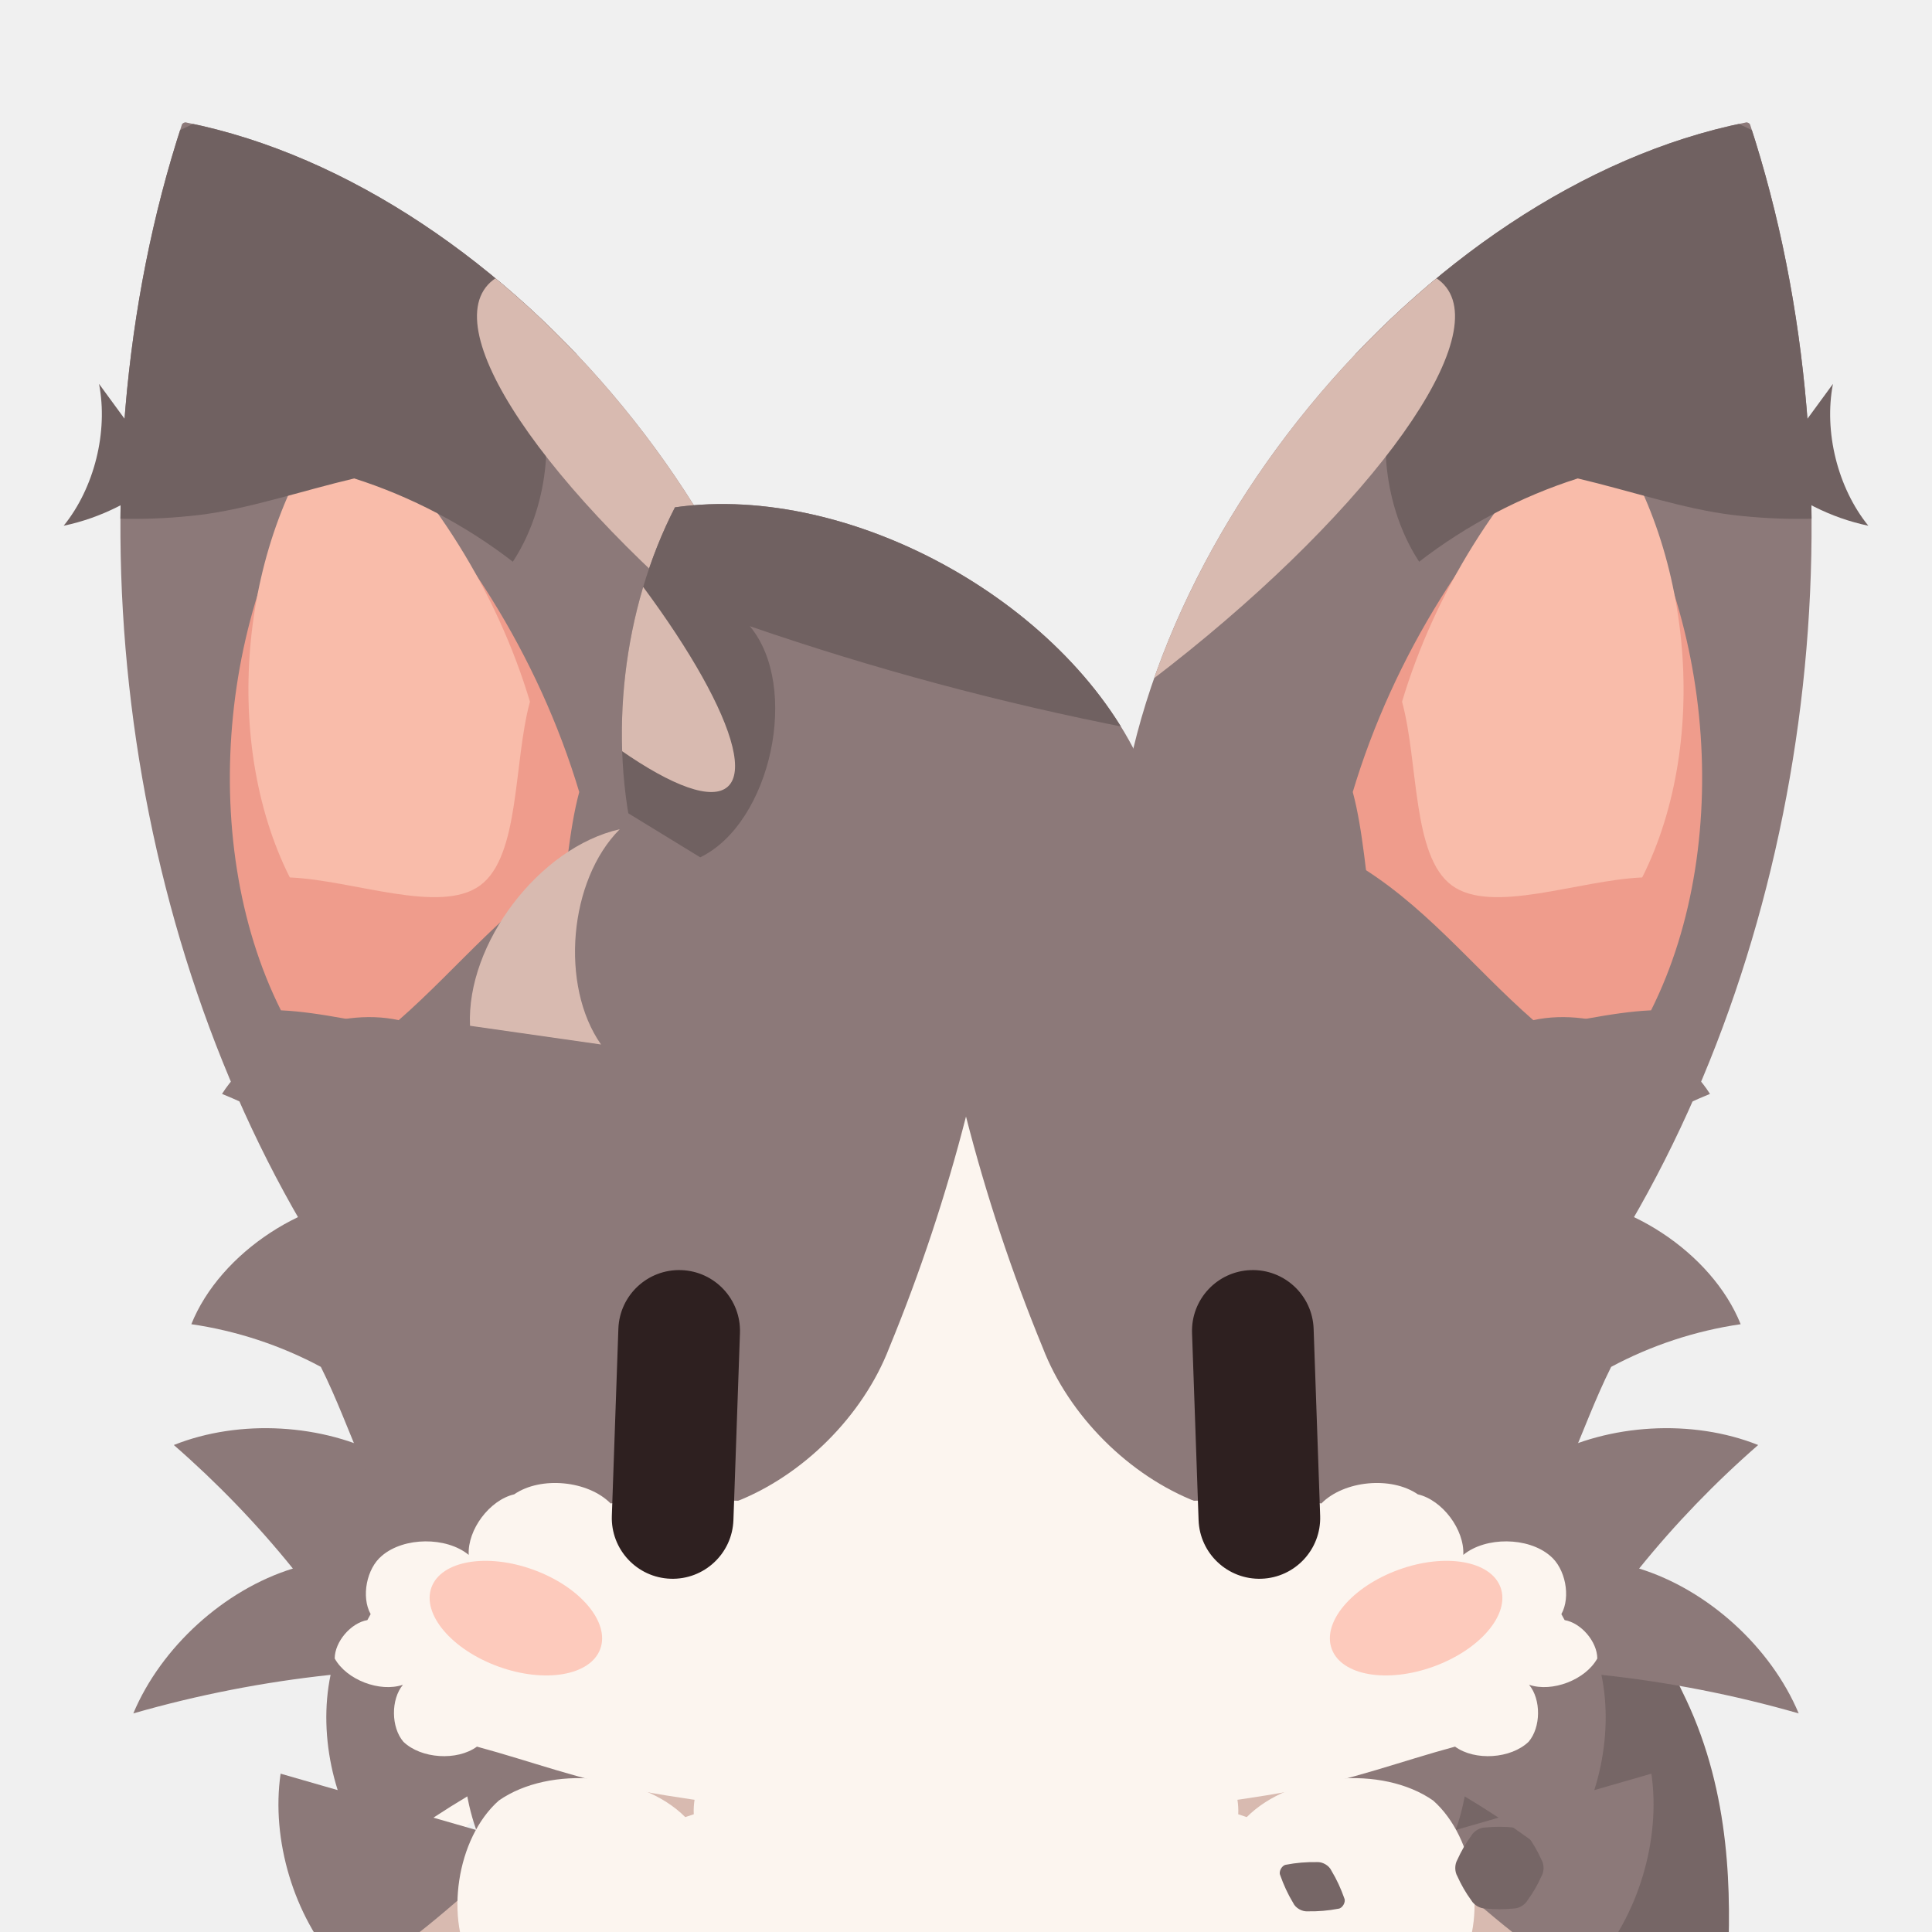
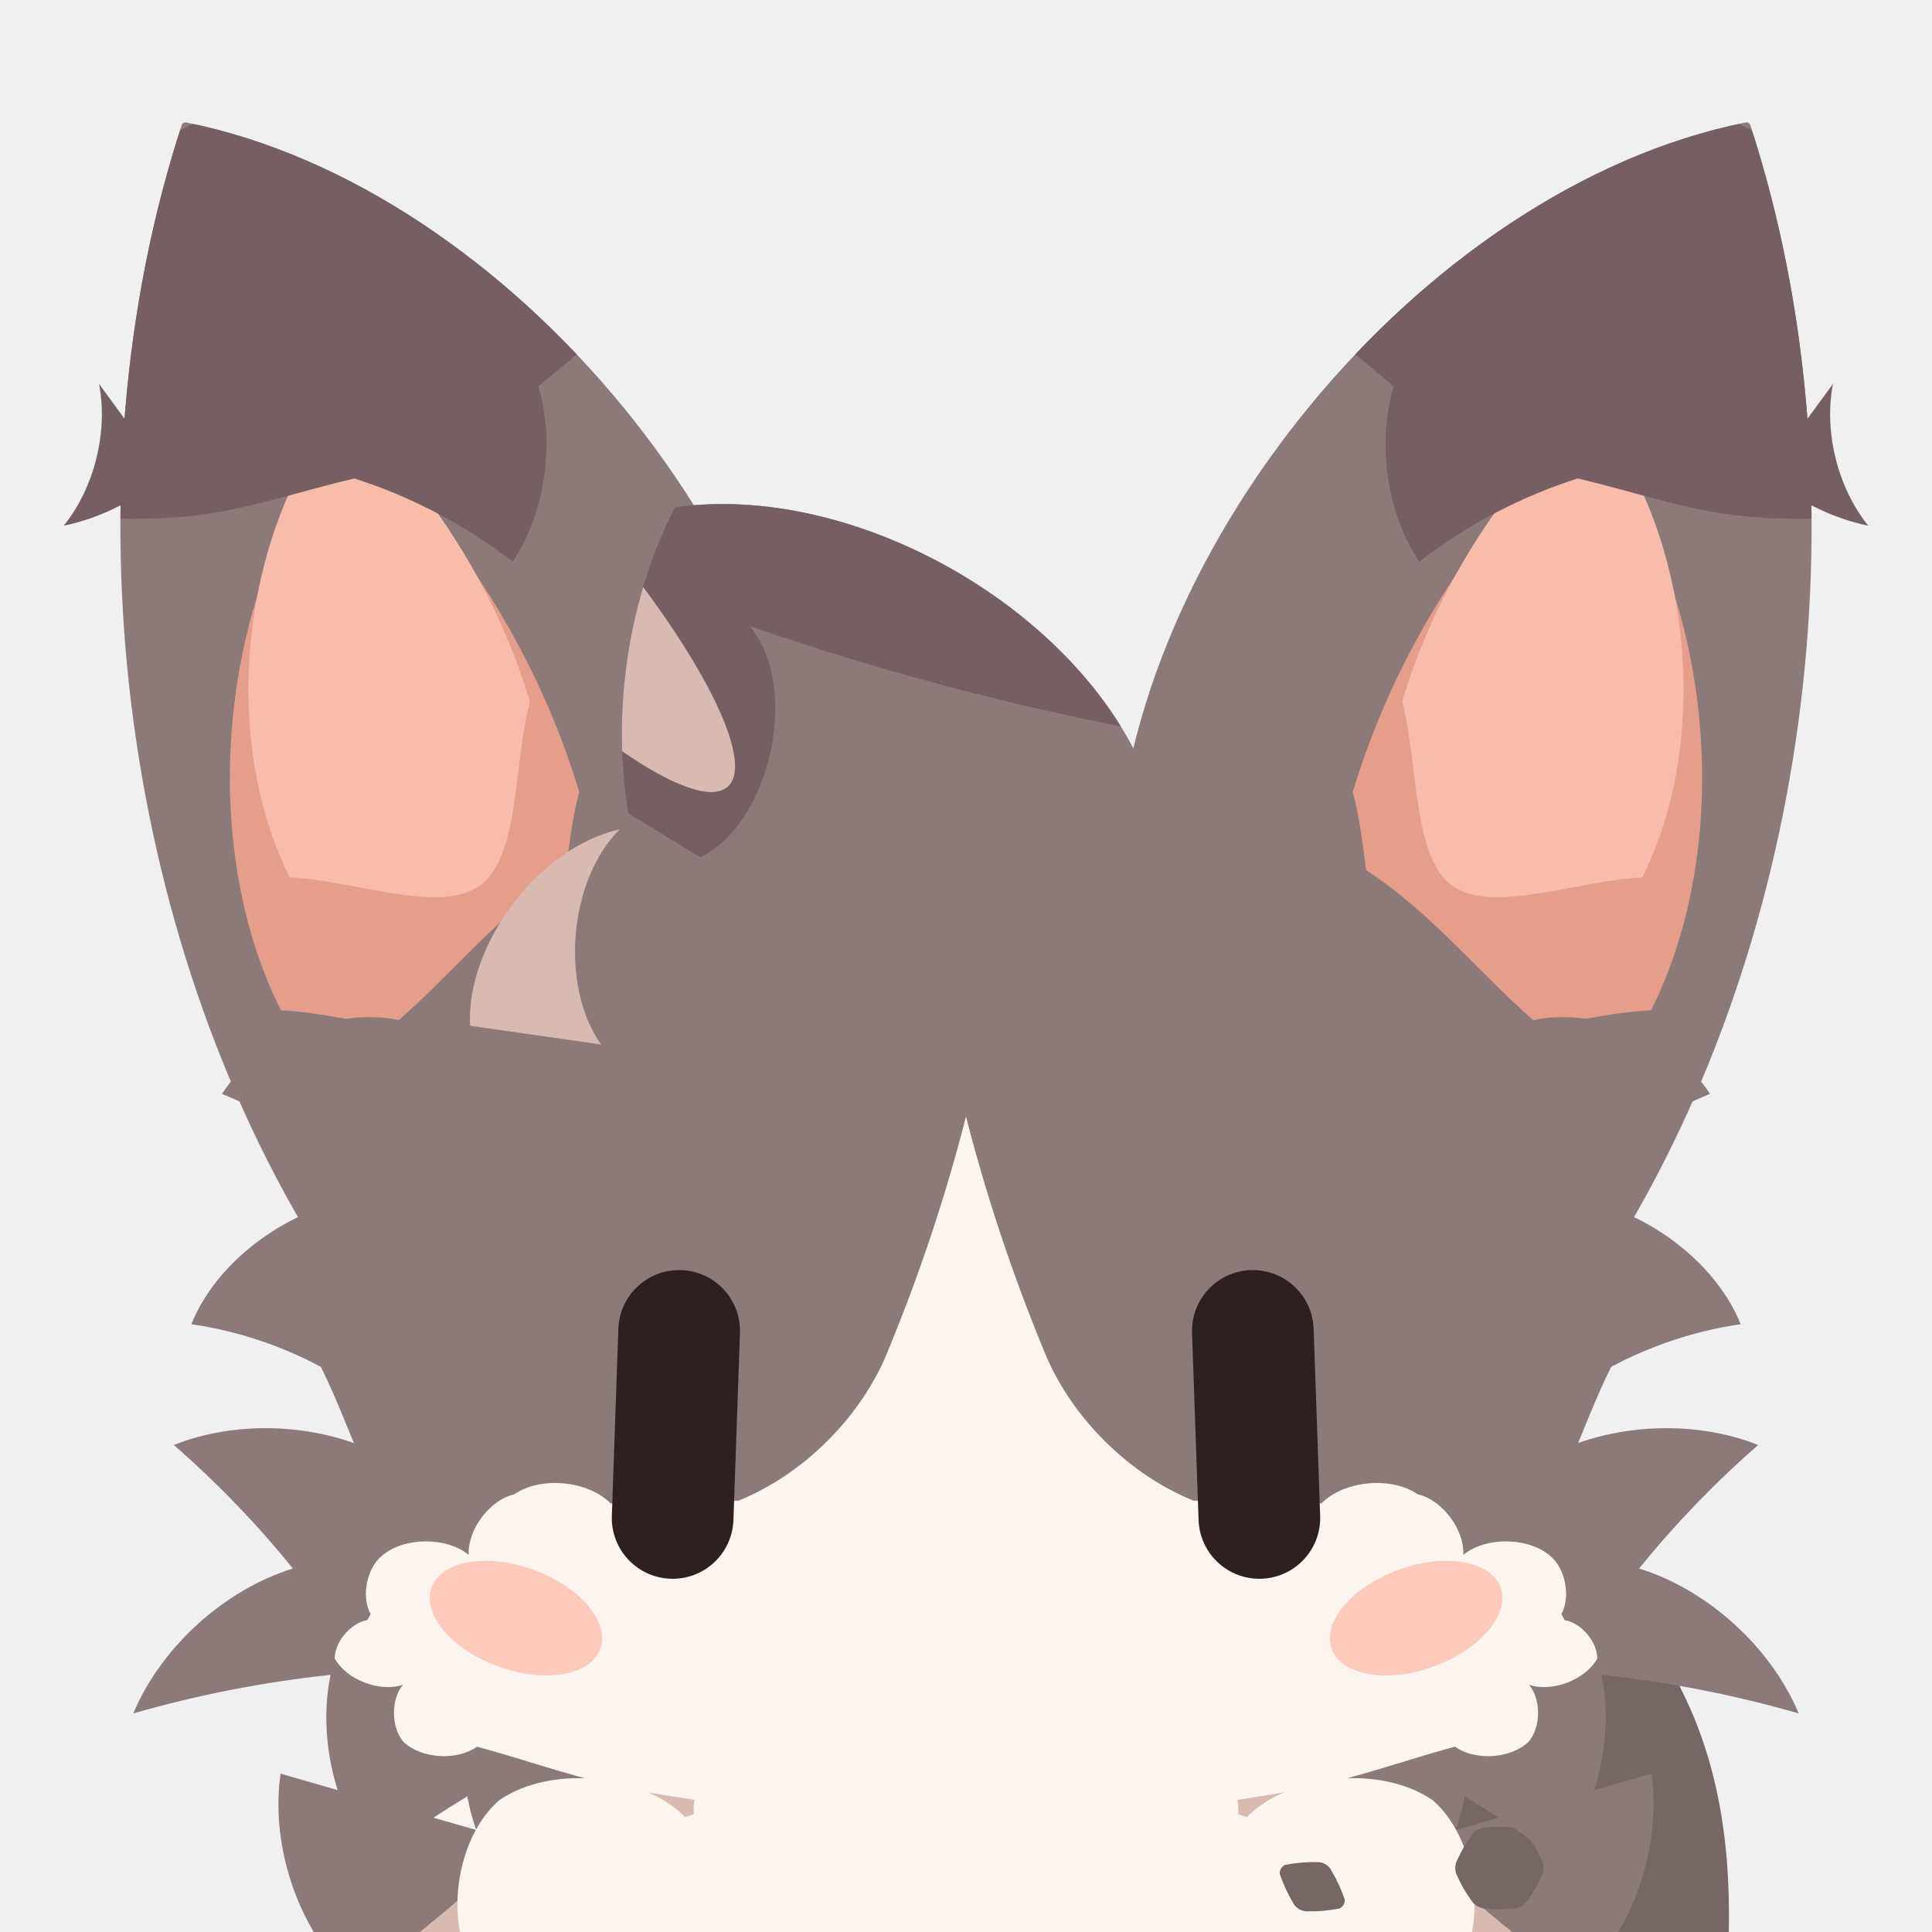
<svg xmlns="http://www.w3.org/2000/svg" viewBox="0 0 64 64" width="64" height="64" data-pf-uid="i">
  <defs>
    <clipPath id="i-mouth">
      <path d="M-6.84 -2.39Q0 -0.68 6.84 -2.39C6.84 4.1 3.42 8.21 0 8.21C-3.42 8.21 -6.84 4.1 -6.84 -2.39Z" />
    </clipPath>
    <clipPath id="i-earL">
      <path d="M-32.85 0C-29.94 -40.43 -6.41 -82.49 26.51 -106.13C26.67 -106.23 26.96 -106.16 27.05 -106C50.93 -79.88 53.73 -28.57 32.85 0C21.9 8.76 10.95 26.28 0 26.28C-10.95 26.28 -21.9 8.76 -32.85 0Z" />
    </clipPath>
    <clipPath id="i-earR">
      <path d="M-32.85 0C-29.94 -40.43 -6.41 -82.49 26.51 -106.13C26.67 -106.23 26.96 -106.16 27.05 -106C50.93 -79.88 53.73 -28.57 32.85 0C21.9 8.76 10.95 26.28 0 26.28C-10.95 26.28 -21.9 8.76 -32.85 0Z" />
    </clipPath>
    <clipPath id="i-base">
      <path d="M-68.94 -5.55C-73.22 -7.85 -77.97 -9.41 -82.78 -10.11C-79.71 -17.78 -70.3 -23.95 -62.04 -23.7C-67.14 -28.32 -73.13 -32.11 -79.5 -34.72C-75.85 -40.48 -67.28 -44.06 -60.62 -42.6C-54.13 -48.27 -48.82 -55.21 -41.14 -59.6C-33.47 -63.98 -23.84 -67.35 -14.55 -68.9C-5.27 -70.45 5.27 -70.45 14.55 -68.9C23.84 -67.35 33.47 -63.98 41.14 -59.6C48.82 -55.21 54.13 -48.27 60.62 -42.6C67.28 -44.06 75.85 -40.48 79.5 -34.72C73.13 -32.11 67.14 -28.32 62.04 -23.7C70.3 -23.95 79.71 -17.78 82.78 -10.11C77.97 -9.41 73.22 -7.85 68.94 -5.55C65.56 1.21 63.72 8.76 58.8 14.74C53.88 20.72 46.92 26.33 39.43 30.34C31.94 34.35 22.75 37.4 13.87 38.81C4.99 40.22 -4.99 40.22 -13.87 38.81C-22.75 37.4 -31.94 34.35 -39.43 30.34C-46.92 26.33 -53.88 20.72 -58.8 14.74C-63.72 8.76 -65.56 1.21 -68.94 -5.55Z" />
    </clipPath>
    <clipPath id="i-face">
      <path d="M-52.26 35.03C-54.38 36.58 -58.23 36.33 -60.12 34.51C-61.44 32.97 -61.47 29.99 -60.17 28.42C-62.64 29.26 -66.2 27.89 -67.46 25.61C-67.45 23.82 -65.74 21.81 -63.97 21.51C-63.85 21.3 -63.74 21.08 -63.62 20.87C-64.65 19.02 -64.05 15.97 -62.41 14.63C-60.06 12.62 -55.53 12.58 -53.14 14.54C-53.28 11.85 -50.91 8.68 -48.28 8.07C-45.44 6.11 -40.39 6.59 -37.97 9.05C-37.36 8.93 -36.74 8.8 -36.12 8.68C-24.08 8.75 -12.04 8.83 0 8.9C12.04 8.83 24.08 8.75 36.12 8.68C36.74 8.8 37.36 8.93 37.97 9.05C40.39 6.59 45.44 6.11 48.28 8.07C50.91 8.68 53.28 11.85 53.14 14.54C55.53 12.58 60.06 12.62 62.41 14.63C64.05 15.97 64.65 19.02 63.62 20.87C63.74 21.08 63.85 21.3 63.97 21.51C65.74 21.81 67.45 23.82 67.46 25.61C66.2 27.89 62.64 29.26 60.17 28.42C61.47 29.99 61.44 32.97 60.12 34.51C58.23 36.33 54.38 36.58 52.26 35.03C46.38 36.62 41.31 38.58 34.61 39.8C27.92 41.03 19.89 41.94 12.1 42.37C4.32 42.8 -4.32 42.8 -12.1 42.37C-19.89 41.94 -27.92 41.03 -34.61 39.8C-41.31 38.58 -46.38 36.62 -52.26 35.03Z" />
    </clipPath>
    <clipPath id="i-hair">
      <path d="M0 -45C-11.77 -50.3 -23.53 -55.6 -35.3 -60.9C-38.27 -72.78 -36.69 -86.5 -31.1 -97.4C-12.14 -100.1 11.42 -86.88 19 -69.3C12.67 -61.2 6.33 -53.1 0 -45Z" />
    </clipPath>
    <clipPath id="i-body">
      <path d="M69.54 97.44C70.24 103.33 68.05 110.01 64 114.33C60.18 112.6 56.21 111.2 52.15 110.16C52.14 116.63 48.87 123.58 43.91 127.72C41.72 126.34 39.4 125.15 37 124.17C28.95 126.19 21.16 129.22 12.85 130.23C4.54 131.23 -4.54 131.23 -12.85 130.23C-21.16 129.22 -28.95 126.19 -37 124.17C-39.4 125.15 -41.72 126.34 -43.91 127.72C-48.87 123.58 -52.14 116.63 -52.15 110.16C-56.21 111.2 -60.18 112.6 -64 114.33C-68.05 110.01 -70.24 103.33 -69.54 97.44C-71 90.89 -74.34 84.27 -73.93 77.78C-73.52 71.28 -69.35 64.89 -67.07 58.45C-71.82 53.12 -74.27 44.99 -73.24 37.92C-66.27 39.93 -59.3 41.93 -52.33 43.94C-54.79 37.02 -53.98 28.35 -50.27 22.01C-43.94 25.93 -37.61 29.86 -31.27 33.78C-20.85 32.19 -10.42 29 0 29C10.42 29 20.85 32.19 31.27 33.78C37.61 29.86 43.94 25.93 50.27 22.01C53.98 28.35 54.79 37.02 52.33 43.94C59.3 41.93 66.27 39.93 73.24 37.92C74.27 44.99 71.82 53.12 67.07 58.45C69.35 64.89 73.52 71.28 73.93 77.78C74.34 84.27 71 90.89 69.54 97.44Z" />
    </clipPath>
    <clipPath id="i-tail">
      <path d="M-66.68 -99.83C-72.76 -102.52 -81.14 -101.62 -86.51 -97.7C-84.28 -108.36 -77.84 -118.74 -69.27 -125.47C-58.94 -128.6 -50.75 -135.73 -38.27 -134.85C-25.8 -133.98 -6.54 -129.18 5.57 -120.23C17.69 -111.28 29.11 -94.32 34.42 -81.16C39.73 -67.99 38.96 -52.35 37.46 -41.25C35.95 -30.15 30.18 -21.15 25.38 -14.54C20.59 -7.94 14.36 -3.77 8.68 -1.62C3.01 0.54 -2.98 0.41 -8.68 -1.62C-14.39 -3.64 -20.3 -8.52 -25.53 -13.78C-30.75 -19.04 -36.05 -26.85 -40.04 -33.16C-44.02 -39.47 -47.38 -45.91 -49.45 -51.65C-51.52 -57.38 -51.37 -61.96 -52.45 -67.55C-53.52 -73.13 -53.53 -79.78 -55.91 -85.16C-58.28 -90.54 -63.09 -94.94 -66.68 -99.83Z" />
    </clipPath>
  </defs>
  <g transform="translate(32 47) rotate(0) scale(0.31)">
    <g data-pf="root" transform="translate(0 0) translate(0 131) scale(1 1) translate(0 -131)">
      <g data-pf="tail" transform="translate(0 0) translate(68 85) rotate(-33)">
        <path d="M-66.68 -99.83C-72.76 -102.52 -81.14 -101.62 -86.51 -97.7C-84.28 -108.36 -77.84 -118.74 -69.27 -125.47C-58.94 -128.6 -50.75 -135.73 -38.27 -134.85C-25.8 -133.98 -6.54 -129.18 5.57 -120.23C17.69 -111.28 29.11 -94.32 34.42 -81.16C39.73 -67.99 38.96 -52.35 37.46 -41.25C35.95 -30.15 30.18 -21.15 25.38 -14.54C20.59 -7.94 14.36 -3.77 8.68 -1.62C3.01 0.54 -2.98 0.41 -8.68 -1.62C-14.39 -3.64 -20.3 -8.52 -25.53 -13.78C-30.75 -19.04 -36.05 -26.85 -40.04 -33.16C-44.02 -39.47 -47.38 -45.91 -49.45 -51.65C-51.52 -57.38 -51.37 -61.96 -52.45 -67.55C-53.52 -73.13 -53.53 -79.78 -55.91 -85.16C-58.28 -90.54 -63.09 -94.94 -66.68 -99.83Z" fill="#f1e5da" />
        <g clip-path="url(#i-tail)">
          <path d="M-67.36 -139.29C-63.51 -137.6 -59.87 -135.35 -56.63 -132.67C-60.29 -130.28 -63.15 -126.19 -64.13 -121.93C-61.41 -119.13 -59.06 -115.91 -57.22 -112.46C-60.37 -110.61 -62.92 -107.29 -63.9 -103.78C-62.33 -100.22 -61.25 -96.41 -60.72 -92.56C-62.66 -91.1 -64.09 -88.7 -64.47 -86.3C-64.52 -82.25 -64.58 -76.45 -64.63 -74.15C-64.67 -71.85 -63.98 -71.8 -64.73 -72.51C-65.47 -73.22 -66.73 -76.35 -69.08 -78.41C-71.43 -80.48 -75.37 -83.38 -78.81 -84.92C-82.26 -86.46 -86.57 -87.11 -89.76 -87.66C-92.95 -88.21 -95.65 -87.73 -97.95 -88.21C-100.25 -88.68 -101.8 -88.91 -103.56 -90.52C-105.32 -92.12 -107.14 -94.26 -108.5 -97.85C-109.86 -101.43 -111.73 -106.54 -111.72 -112.05C-111.72 -117.56 -111.06 -125.18 -108.48 -130.9C-105.91 -136.62 -101.05 -143.22 -96.27 -146.37C-91.49 -149.53 -84.64 -151.01 -79.82 -149.83C-75 -148.65 -71.51 -142.81 -67.36 -139.29Z" fill="#fcf5ef" />
        </g>
        <g clip-path="url(#i-tail)">
          <path d="M14.6 -124.61C19.95 -119.27 23.94 -111.93 25.8 -106.09C27.67 -100.25 27.19 -94.04 25.81 -89.57C24.44 -85.1 21.02 -81.56 17.55 -79.29C14.09 -77.03 9.37 -76.15 5.02 -75.98C0.67 -75.8 -4.23 -76.88 -8.55 -78.22C-12.87 -79.57 -17.14 -81.74 -20.9 -84.05C-24.66 -86.36 -27.96 -89.17 -31.09 -92.08C-34.23 -94.99 -36.97 -98.33 -39.72 -101.52C-42.47 -104.72 -45.3 -108.12 -47.6 -111.24C-49.9 -114.36 -52.4 -117.32 -53.52 -120.24C-54.65 -123.16 -55.47 -125.99 -54.34 -128.77C-53.22 -131.55 -50.91 -134.76 -46.78 -136.91C-42.65 -139.07 -36.31 -141.5 -29.57 -141.7C-22.82 -141.9 -13.66 -140.96 -6.3 -138.11C1.06 -135.27 9.25 -129.95 14.6 -124.61Z" fill="#d8bab0" />
        </g>
        <g clip-path="url(#i-tail)">
          <path d="M-17.53 -83.04C-16.81 -80.46 -16.85 -77.45 -17.54 -75.01C-18.24 -72.58 -19.85 -70.21 -21.7 -68.44C-23.55 -66.67 -26.17 -65.31 -28.63 -64.39C-31.09 -63.46 -34.01 -63.06 -36.47 -62.9C-38.94 -62.75 -41.48 -63.01 -43.43 -63.46C-45.38 -63.92 -47.03 -64.64 -48.18 -65.62C-49.33 -66.61 -49.94 -67.85 -50.32 -69.37C-50.69 -70.88 -50.6 -72.75 -50.44 -74.72C-50.28 -76.68 -49.91 -79.01 -49.37 -81.16C-48.82 -83.32 -48.21 -85.68 -47.19 -87.64C-46.16 -89.6 -44.93 -91.57 -43.24 -92.93C-41.54 -94.29 -39.35 -95.43 -37.01 -95.79C-34.67 -96.15 -31.71 -95.97 -29.19 -95.08C-26.66 -94.19 -23.82 -92.46 -21.88 -90.45C-19.93 -88.45 -18.25 -85.61 -17.53 -83.04Z" fill="#d8bab0" />
        </g>
        <g clip-path="url(#i-tail)">
          <path d="M-51.55 -39.77C-50.29 -43.39 -47.99 -46.76 -45.09 -49.26C-43.48 -48.92 -41.88 -48.59 -40.28 -48.25C-39.82 -52.34 -38.21 -56.44 -35.77 -59.75C-34.28 -59.11 -32.79 -58.47 -31.31 -57.83C-30.54 -62.15 -28.56 -66.39 -25.74 -69.75C-25.17 -69.96 -24.59 -70.17 -24.02 -70.38C-23.76 -70.6 -23.49 -70.82 -23.23 -71.05C-19.8 -75.43 -15.04 -79.01 -9.88 -81.09C-7.92 -78.2 -5.97 -75.3 -4.01 -72.41C-0.35 -77.04 4.71 -80.8 10.2 -82.98C11.54 -79.12 12.88 -75.26 14.22 -71.4C20.2 -73.16 26.87 -73.31 32.93 -71.84C33.62 -70.52 34.31 -69.21 35 -67.89C41.77 -56.77 51.53 -45.83 55.3 -34.52C59.08 -23.2 58.12 -5.75 57.65 0C57.18 5.75 55.72 0 52.48 0C49.25 0 44.09 0 38.24 0C32.39 0 24.84 0 17.39 0C9.93 0 1.29 0 -6.47 0C-14.24 0 -22.48 0 -29.21 0C-35.95 0 -42.36 0 -46.9 0C-51.45 0 -54.46 2.85 -56.48 0C-58.51 -2.85 -59.87 -10.49 -59.04 -17.12C-58.22 -23.75 -54.05 -32.22 -51.55 -39.77Z" fill="#766666" />
        </g>
        <g clip-path="url(#i-tail)">
          <g transform="translate(0.48 -117.34) rotate(-42.97) translate(-45 100)">
            <path d="M55.06 -99.28C55.38 -98.05 54.97 -96.5 54.07 -95.6C52.69 -93.89 51.11 -92.31 49.4 -90.93C48.5 -90.03 46.95 -89.62 45.72 -89.94C43.55 -90.29 41.4 -90.86 39.35 -91.65C38.12 -91.98 36.98 -93.12 36.65 -94.35C35.86 -96.4 35.29 -98.55 34.94 -100.72C34.62 -101.95 35.03 -103.5 35.93 -104.4C37.31 -106.11 38.89 -107.69 40.6 -109.07C41.5 -109.97 43.05 -110.38 44.28 -110.06C46.45 -109.71 48.6 -109.14 50.65 -108.35C51.88 -108.02 53.02 -106.88 53.35 -105.65C54.14 -103.6 54.71 -101.45 55.06 -99.28Z" fill="#766666" />
          </g>
          <g transform="translate(-26.69 -85.96) rotate(-38.51) translate(10 95)">
            <path d="M-5.59 -95.19C-5.31 -94.62 -5.47 -93.76 -5.92 -93.32C-6.68 -92.41 -7.53 -91.59 -8.46 -90.87C-8.91 -90.42 -9.78 -90.3 -10.34 -90.6C-11.43 -91.04 -12.48 -91.6 -13.46 -92.26C-14.02 -92.55 -14.4 -93.34 -14.29 -93.97C-14.21 -95.14 -14 -96.31 -13.68 -97.44C-13.57 -98.06 -12.94 -98.67 -12.31 -98.76C-11.17 -99.04 -9.99 -99.21 -8.82 -99.25C-8.19 -99.34 -7.42 -98.93 -7.14 -98.36C-6.51 -97.36 -5.99 -96.29 -5.59 -95.19Z" fill="#766666" />
          </g>
          <g transform="translate(23.31 -93.57) rotate(-26.44) translate(-48 78)">
            <path d="M51.05 -76.88C51.21 -76.55 50.86 -75.95 50.49 -75.92C49.53 -75.73 48.55 -75.64 47.57 -75.66C47.04 -75.61 46.41 -75.98 46.19 -76.46C45.68 -77.3 45.27 -78.19 44.95 -79.12C44.79 -79.45 45.14 -80.05 45.51 -80.08C46.47 -80.27 47.45 -80.36 48.43 -80.34C48.96 -80.39 49.59 -80.02 49.81 -79.54C50.32 -78.7 50.73 -77.81 51.05 -76.88Z" fill="#766666" />
          </g>
          <g transform="translate(-60.89 -109.63) rotate(-87.19) translate(6 142)">
            <path d="M-2.5 -142.87C-2 -142.58 -2 -141.42 -2.5 -141.13C-3.9 -140.12 -5.42 -139.24 -7 -138.54C-7.5 -138.25 -8.5 -138.82 -8.5 -139.4C-8.68 -141.12 -8.68 -142.88 -8.5 -144.6C-8.5 -145.18 -7.5 -145.75 -7 -145.46C-5.42 -144.76 -3.9 -143.88 -2.5 -142.87Z" fill="#766666" />
          </g>
        </g>
        <g clip-path="url(#i-tail)">
          <g transform="translate(10.85 -76.51) rotate(-21.33) translate(-25 70)">
            <path d="M28.6 -70.25C29.04 -69.87 28.84 -68.74 28.3 -68.54C26.74 -67.78 25.09 -67.18 23.41 -66.76C22.87 -66.56 21.99 -67.31 22.09 -67.88C22.21 -69.6 22.51 -71.33 22.99 -72.99C23.09 -73.56 24.17 -73.96 24.62 -73.59C26.05 -72.62 27.39 -71.49 28.6 -70.25Z" fill="#f1e5da" />
          </g>
        </g>
      </g>
      <g data-pf="body" transform="translate(0 0)">
        <path d="M69.54 97.44C70.24 103.33 68.05 110.01 64 114.33C60.18 112.6 56.21 111.2 52.15 110.16C52.14 116.63 48.87 123.58 43.91 127.72C41.72 126.34 39.4 125.15 37 124.17C28.95 126.19 21.16 129.22 12.85 130.23C4.54 131.23 -4.54 131.23 -12.85 130.23C-21.16 129.22 -28.95 126.19 -37 124.17C-39.4 125.15 -41.72 126.34 -43.91 127.72C-48.87 123.58 -52.14 116.63 -52.15 110.16C-56.21 111.2 -60.18 112.6 -64 114.33C-68.05 110.01 -70.24 103.33 -69.54 97.44C-71 90.89 -74.34 84.27 -73.93 77.78C-73.52 71.28 -69.35 64.89 -67.07 58.45C-71.82 53.12 -74.27 44.99 -73.24 37.92C-66.27 39.93 -59.3 41.93 -52.33 43.94C-54.79 37.02 -53.98 28.35 -50.27 22.01C-43.94 25.93 -37.61 29.86 -31.27 33.78C-20.85 32.19 -10.42 29 0 29C10.42 29 20.85 32.19 31.27 33.78C37.61 29.86 43.94 25.93 50.27 22.01C53.98 28.35 54.79 37.02 52.33 43.94C59.3 41.93 66.27 39.93 73.24 37.92C74.27 44.99 71.82 53.12 67.07 58.45C69.35 64.89 73.52 71.28 73.93 77.78C74.34 84.27 71 90.89 69.54 97.44Z" fill="#8c7979" />
        <path d="M57.16 91C58.98 96.29 56.05 103.95 51.16 106.67C45.53 110.06 35.99 108.55 31.68 103.59C31.3 110 24.83 116.86 18.45 117.6C11.79 119.23 2.76 114.76 0 108.48C-2.76 114.76 -11.79 119.23 -18.45 117.6C-24.83 116.86 -31.3 110 -31.68 103.59C-35.99 108.55 -45.53 110.06 -51.16 106.67C-56.05 103.95 -58.98 96.29 -57.16 91C-57.35 90.81 -57.54 90.62 -57.72 90.42C-65.67 89.89 -74.09 81.79 -74.94 73.87C-74.92 66.05 -67.52 57.28 -59.82 55.94C-53.72 51.45 -49.03 45.96 -41.54 42.47C-34.04 38.97 -24.24 36.22 -14.85 34.97C-5.45 33.72 5.45 33.72 14.85 34.97C24.24 36.22 34.04 38.97 41.54 42.47C49.03 45.96 53.72 51.45 59.82 55.94C67.52 57.28 74.92 66.05 74.94 73.87C74.09 81.79 65.67 89.89 57.72 90.42C57.54 90.62 57.35 90.81 57.16 91Z" fill="#d8bab0" />
        <path d="M39.36 97.66C40.09 103.2 35.69 110.12 30.36 111.8C24.35 113.33 16.15 109.37 13.61 103.72C12.77 109.77 6.11 115.78 0 116C-6.11 115.78 -12.77 109.77 -13.61 103.72C-16.15 109.37 -24.35 113.33 -30.36 111.8C-35.69 110.12 -40.09 103.2 -39.36 97.66C-39.62 97.53 -39.89 97.4 -40.15 97.27C-45.2 101.01 -54.4 100.46 -58.97 96.14C-62.01 91.14 -60.73 82.65 -56.34 78.79C-62.31 78.5 -68.75 72.55 -69.5 66.62C-66.88 60.99 -58.62 57.12 -52.62 58.72C-55.77 53.56 -54.45 44.79 -49.92 40.79C-44.45 36.97 -34.71 37.84 -30 42.56C-29.7 42.46 -29.39 42.36 -29.09 42.26C-29.32 38.02 -25.56 33.03 -21.42 32.07C-16.76 31.53 -11.01 35.33 -9.67 39.82C-9.31 35.24 -4.57 30.44 0 30C4.57 30.44 9.31 35.24 9.67 39.82C11.01 35.33 16.76 31.53 21.42 32.07C25.56 33.03 29.32 38.02 29.09 42.26C29.39 42.36 29.7 42.46 30 42.56C34.71 37.84 44.45 36.97 49.92 40.79C54.45 44.79 55.77 53.56 52.62 58.72C58.62 57.12 66.88 60.99 69.5 66.62C68.75 72.55 62.31 78.5 56.34 78.79C60.73 82.65 62.01 91.14 58.97 96.14C54.4 100.46 45.2 101.01 40.15 97.27C39.89 97.4 39.62 97.53 39.36 97.66Z" fill="#fcf5ef" />
        <ellipse cx="-22" cy="121" rx="14" ry="10" fill="#fcf5ef" />
        <ellipse cx="22" cy="121" rx="14" ry="10" fill="#fcf5ef" />
        <path d="M-29.92 69.84C-29.49 71.04 -29.76 72.62 -30.58 73.6C-31.81 75.42 -33.24 77.12 -34.82 78.65C-35.64 79.62 -37.15 80.18 -38.4 79.95C-40.6 79.8 -42.79 79.41 -44.9 78.81C-46.15 78.59 -47.39 77.55 -47.82 76.36C-48.79 74.38 -49.55 72.29 -50.08 70.16C-50.51 68.96 -50.24 67.38 -49.42 66.4C-48.19 64.58 -46.76 62.88 -45.18 61.35C-44.36 60.38 -42.85 59.82 -41.6 60.05C-39.4 60.2 -37.21 60.59 -35.1 61.19C-33.85 61.41 -32.61 62.45 -32.18 63.64C-31.21 65.62 -30.45 67.71 -29.92 69.84ZM-34.83 104.98C-34.9 105.73 -36.09 106.42 -36.77 106.1C-38.62 105.47 -40.41 104.63 -42.08 103.63C-43.05 103.17 -43.77 101.92 -43.68 100.85C-43.71 98.9 -43.54 96.93 -43.17 95.02C-43.1 94.27 -41.91 93.58 -41.23 93.9C-39.38 94.53 -37.59 95.37 -35.92 96.37C-34.95 96.83 -34.23 98.08 -34.32 99.15C-34.29 101.1 -34.46 103.07 -34.83 104.98ZM-8.7 94.46C-8.25 94.99 -8.73 96.29 -9.41 96.41C-11.41 96.99 -13.48 97.35 -15.55 97.5C-16.23 97.62 -17.12 96.55 -16.89 95.9C-16.38 93.89 -15.66 91.91 -14.75 90.04C-14.52 89.39 -13.15 89.15 -12.71 89.68C-11.21 91.13 -9.86 92.74 -8.7 94.46ZM31.85 66.87C32.23 67.52 32.23 68.48 31.85 69.13C31.32 70.31 30.66 71.45 29.9 72.5C29.52 73.15 28.7 73.63 27.95 73.63C26.66 73.77 25.34 73.77 24.05 73.63C23.3 73.63 22.48 73.15 22.1 72.5C21.34 71.45 20.68 70.31 20.15 69.13C19.77 68.48 19.77 67.52 20.15 66.87C20.68 65.69 21.34 64.55 22.1 63.5C22.48 62.85 23.3 62.37 24.05 62.37C25.34 62.23 26.66 62.23 27.95 62.37C28.7 62.37 29.52 62.85 29.9 63.5C30.66 64.55 31.32 65.69 31.85 66.87ZM-0.03 70.67C-0.17 70.97 -0.77 71.07 -1 70.84C-1.66 70.3 -2.27 69.69 -2.81 69.03C-3.14 68.7 -3.25 68.07 -3.05 67.65C-2.77 66.84 -2.41 66.06 -1.97 65.33C-1.83 65.03 -1.23 64.93 -1 65.16C-0.34 65.7 0.27 66.31 0.81 66.97C1.14 67.3 1.25 67.93 1.05 68.35C0.77 69.16 0.41 69.94 -0.03 70.67ZM40.43 51.25C40.61 51.64 40.22 52.31 39.8 52.35C38.72 52.56 37.62 52.65 36.52 52.63C35.92 52.68 35.21 52.28 34.96 51.73C34.39 50.79 33.93 49.78 33.57 48.75C33.39 48.36 33.78 47.69 34.2 47.65C35.28 47.44 36.38 47.35 37.48 47.37C38.08 47.32 38.79 47.72 39.04 48.27C39.61 49.21 40.07 50.22 40.43 51.25ZM61.5 47.13C61.79 47.63 61.79 48.37 61.5 48.87C61.09 49.78 60.59 50.66 60 51.46C59.71 51.96 59.08 52.33 58.5 52.33C57.51 52.43 56.49 52.43 55.5 52.33C54.92 52.33 54.29 51.96 54 51.46C53.41 50.66 52.91 49.78 52.5 48.87C52.21 48.37 52.21 47.63 52.5 47.13C52.91 46.22 53.41 45.34 54 44.54C54.29 44.04 54.92 43.67 55.5 43.67C56.49 43.57 57.51 43.57 58.5 43.67C59.08 43.67 59.71 44.04 60 44.54C60.59 45.34 61.09 46.22 61.5 47.13ZM-21.23 121.8C-21 122.2 -21.46 123 -21.92 123C-23.3 123.14 -24.7 123.14 -26.08 123C-26.54 123 -27 122.2 -26.77 121.8C-26.21 120.53 -25.51 119.32 -24.69 118.2C-24.46 117.8 -23.54 117.8 -23.31 118.2C-22.49 119.32 -21.79 120.53 -21.23 121.8ZM18.42 120.46C18.33 120.78 17.76 120.99 17.5 120.8C16.75 120.38 16.04 119.89 15.4 119.33C15.02 119.06 14.8 118.46 14.92 118.01C15.05 117.17 15.28 116.33 15.58 115.54C15.67 115.22 16.24 115.01 16.5 115.2C17.25 115.62 17.96 116.11 18.6 116.67C18.98 116.94 19.2 117.54 19.08 117.99C18.95 118.83 18.72 119.67 18.42 120.46Z" fill="#766666" />
      </g>
      <g data-pf="head" transform="rotate(0 0 50)">
        <g data-pf="earL" transform="translate(0 0) translate(-42.5 -37) rotate(-36.2)">
          <path d="M-32.85 0C-29.94 -40.43 -6.41 -82.49 26.51 -106.13C26.67 -106.23 26.96 -106.16 27.05 -106C50.93 -79.88 53.73 -28.57 32.85 0C21.9 8.76 10.95 26.28 0 26.28C-10.95 26.28 -21.9 8.76 -32.85 0Z" fill="#8c7979" />
-           <path d="M-20.85 -23.5C-17.44 -43.75 0.56 -63.78 20.33 -69.32C20.89 -69.54 21.77 -69.17 21.99 -68.61C24.89 -53.81 23.69 -37.71 18.65 -23.5C12.07 -18.23 5.48 -7.7 -1.1 -7.7C-7.68 -7.7 -14.27 -18.23 -20.85 -23.5Z" fill="#ef9c8c" />
+           <path d="M-20.85 -23.5C-17.44 -43.75 0.56 -63.78 20.33 -69.32C20.89 -69.54 21.77 -69.17 21.99 -68.61C24.89 -53.81 23.69 -37.71 18.65 -23.5C12.07 -18.23 5.48 -7.7 -1.1 -7.7C-7.68 -7.7 -14.27 -18.23 -20.85 -23.5Z" fill="#e49e89" />
          <path d="M-11.7 -34.4C-8.96 -50.74 5.55 -66.92 21.5 -71.4C21.95 -71.56 22.64 -71.25 22.8 -70.8C25.13 -58.86 24.17 -45.87 20.1 -34.4C14.8 -30.17 9.5 -21.7 4.2 -21.7C-1.1 -21.7 -6.4 -30.17 -11.7 -34.4Z" fill="#f9bcaa" />
          <g clip-path="url(#i-earL)">
-             <path d="M40.71 -61.04C38.61 -55.1 33.36 -49.76 27.46 -47.55C25.69 -53.68 22.8 -59.59 19.04 -64.74C13.82 -66.95 7.92 -68.81 3.37 -71.37C-1.18 -73.94 -5.38 -77.09 -8.25 -80.11C-11.12 -83.14 -13.15 -86.53 -13.87 -89.5C-14.59 -92.48 -14.11 -95.54 -12.55 -97.97C-10.99 -100.41 -8.09 -102.63 -4.51 -104.11C-0.94 -105.6 3.9 -106.6 8.9 -106.9C13.89 -107.19 19.87 -106.81 25.45 -105.86C31.03 -104.9 37.14 -103.21 42.37 -101.17C47.61 -99.13 52.83 -96.41 56.85 -93.62C60.86 -90.84 64.33 -87.53 66.46 -84.46C68.59 -81.4 69.72 -78.06 69.61 -75.23C69.49 -72.4 68.1 -69.59 65.76 -67.46C63.42 -65.33 59.73 -63.52 55.56 -62.45C51.38 -61.38 45.66 -61.51 40.71 -61.04Z" fill="#706161" />
+             <path d="M40.71 -61.04C38.61 -55.1 33.36 -49.76 27.46 -47.55C25.69 -53.68 22.8 -59.59 19.04 -64.74C13.82 -66.95 7.92 -68.81 3.37 -71.37C-1.18 -73.94 -5.38 -77.09 -8.25 -80.11C-11.12 -83.14 -13.15 -86.53 -13.87 -89.5C-14.59 -92.48 -14.11 -95.54 -12.55 -97.97C-10.99 -100.41 -8.09 -102.63 -4.51 -104.11C-0.94 -105.6 3.9 -106.6 8.9 -106.9C13.89 -107.19 19.87 -106.81 25.45 -105.86C31.03 -104.9 37.14 -103.21 42.37 -101.17C47.61 -99.13 52.83 -96.41 56.85 -93.62C60.86 -90.84 64.33 -87.53 66.46 -84.46C68.59 -81.4 69.72 -78.06 69.61 -75.23C69.49 -72.4 68.1 -69.59 65.76 -67.46C63.42 -65.33 59.73 -63.52 55.56 -62.45C51.38 -61.38 45.66 -61.51 40.71 -61.04Z" fill="#755f62" />
          </g>
-           <path d="M3 -89C0.78 -84.29 -3.97 -80.33 -9 -79C-5.31 -77.32 -1.04 -76.61 3 -77C3 -81 3 -85 3 -89Z" fill="#706161" />
-           <g clip-path="url(#i-earL)">
-             <ellipse cx="56.8" cy="-24.4" rx="14.3" ry="50.6" transform="rotate(-16.5 56.8 -24.4)" fill="#d8bab0" />
-           </g>
+           <path d="M3 -89C0.78 -84.29 -3.97 -80.33 -9 -79C-5.31 -77.32 -1.04 -76.61 3 -77C3 -81 3 -85 3 -89Z" fill="#755f62" />
        </g>
        <g data-pf="earR" transform="translate(0 0) translate(42.5 -37) rotate(36.2) scale(-1 1)">
          <path d="M-32.85 0C-29.94 -40.43 -6.41 -82.49 26.51 -106.13C26.67 -106.23 26.96 -106.16 27.05 -106C50.93 -79.88 53.73 -28.57 32.85 0C21.9 8.76 10.95 26.28 0 26.28C-10.95 26.28 -21.9 8.76 -32.85 0Z" fill="#8c7979" />
-           <path d="M-20.85 -23.5C-17.44 -43.75 0.56 -63.78 20.33 -69.32C20.89 -69.54 21.77 -69.17 21.99 -68.61C24.89 -53.81 23.69 -37.71 18.65 -23.5C12.07 -18.23 5.48 -7.7 -1.1 -7.7C-7.68 -7.7 -14.27 -18.23 -20.85 -23.5Z" fill="#ef9c8c" />
+           <path d="M-20.85 -23.5C-17.44 -43.75 0.56 -63.78 20.33 -69.32C20.89 -69.54 21.77 -69.17 21.99 -68.61C24.89 -53.81 23.69 -37.71 18.65 -23.5C12.07 -18.23 5.48 -7.7 -1.1 -7.7C-7.68 -7.7 -14.27 -18.23 -20.85 -23.5Z" fill="#e49e89" />
          <path d="M-11.7 -34.4C-8.96 -50.74 5.55 -66.92 21.5 -71.4C21.95 -71.56 22.64 -71.25 22.8 -70.8C25.13 -58.86 24.17 -45.87 20.1 -34.4C14.8 -30.17 9.5 -21.7 4.2 -21.7C-1.1 -21.7 -6.4 -30.17 -11.7 -34.4Z" fill="#f9bcaa" />
          <g clip-path="url(#i-earR)">
-             <path d="M40.71 -61.04C38.61 -55.1 33.36 -49.76 27.46 -47.55C25.69 -53.68 22.8 -59.59 19.04 -64.74C13.82 -66.95 7.92 -68.81 3.37 -71.37C-1.18 -73.94 -5.38 -77.09 -8.25 -80.11C-11.12 -83.14 -13.15 -86.53 -13.87 -89.5C-14.59 -92.48 -14.11 -95.54 -12.55 -97.97C-10.99 -100.41 -8.09 -102.63 -4.51 -104.11C-0.94 -105.6 3.9 -106.6 8.9 -106.9C13.89 -107.19 19.87 -106.81 25.45 -105.86C31.03 -104.9 37.14 -103.21 42.37 -101.17C47.61 -99.13 52.83 -96.41 56.85 -93.62C60.86 -90.84 64.33 -87.53 66.46 -84.46C68.59 -81.4 69.72 -78.06 69.61 -75.23C69.49 -72.4 68.1 -69.59 65.76 -67.46C63.42 -65.33 59.73 -63.52 55.56 -62.45C51.38 -61.38 45.66 -61.51 40.71 -61.04Z" fill="#706161" />
+             <path d="M40.71 -61.04C38.61 -55.1 33.36 -49.76 27.46 -47.55C25.69 -53.68 22.8 -59.59 19.04 -64.74C13.82 -66.95 7.92 -68.81 3.37 -71.37C-1.18 -73.94 -5.38 -77.09 -8.25 -80.11C-11.12 -83.14 -13.15 -86.53 -13.87 -89.5C-14.59 -92.48 -14.11 -95.54 -12.55 -97.97C-10.99 -100.41 -8.09 -102.63 -4.51 -104.11C-0.94 -105.6 3.9 -106.6 8.9 -106.9C13.89 -107.19 19.87 -106.81 25.45 -105.86C31.03 -104.9 37.14 -103.21 42.37 -101.17C47.61 -99.13 52.83 -96.41 56.85 -93.62C60.86 -90.84 64.33 -87.53 66.46 -84.46C68.59 -81.4 69.72 -78.06 69.61 -75.23C69.49 -72.4 68.1 -69.59 65.76 -67.46C63.42 -65.33 59.73 -63.52 55.56 -62.45C51.38 -61.38 45.66 -61.51 40.71 -61.04Z" fill="#755f62" />
          </g>
-           <path d="M3 -89C0.78 -84.29 -3.97 -80.33 -9 -79C-5.31 -77.32 -1.04 -76.61 3 -77C3 -81 3 -85 3 -89Z" fill="#706161" />
-           <g clip-path="url(#i-earR)">
-             <ellipse cx="56.8" cy="-24.4" rx="14.3" ry="50.6" transform="rotate(-16.5 56.8 -24.4)" fill="#d8bab0" />
-           </g>
+           <path d="M3 -89C0.78 -84.29 -3.97 -80.33 -9 -79C-5.31 -77.32 -1.04 -76.61 3 -77C3 -81 3 -85 3 -89Z" fill="#755f62" />
        </g>
        <g data-pf="base">
          <path d="M48.75 38.67C32.62 36.56 16.25 35.87 0 36.6C-16.25 35.87 -32.62 36.56 -48.75 38.67C-49.12 38.58 -49.49 38.5 -49.87 38.41C-54.56 40.94 -59.05 43.89 -63.23 47.19C-67.44 41.86 -69.29 34.01 -67.9 27.36C-75.02 28.12 -82.1 29.5 -88.98 31.48C-86.01 24.4 -79.27 18.27 -71.93 16C-75.77 11.24 -80.05 6.81 -84.65 2.8C-77.64 0 -68.7 0.5 -62.05 4.07C-52.78 1.96 -44.57 -0.82 -34.23 -2.25C-23.89 -3.68 -11.41 -4.5 0 -4.5C11.41 -4.5 23.89 -3.68 34.23 -2.25C44.57 -0.82 52.78 1.96 62.05 4.07C68.7 0.5 77.64 0 84.65 2.8C80.05 6.81 75.77 11.24 71.93 16C79.27 18.27 86.01 24.4 88.98 31.48C82.1 29.5 75.02 28.12 67.9 27.36C69.29 34.01 67.44 41.86 63.23 47.19C59.05 43.89 54.56 40.94 49.87 38.41C49.49 38.5 49.12 38.58 48.75 38.67Z" fill="#8c7979" />
          <path d="M-68.94 -5.55C-73.22 -7.85 -77.97 -9.41 -82.78 -10.11C-79.71 -17.78 -70.3 -23.95 -62.04 -23.7C-67.14 -28.32 -73.13 -32.11 -79.5 -34.72C-75.85 -40.48 -67.28 -44.06 -60.62 -42.6C-54.13 -48.27 -48.82 -55.21 -41.14 -59.6C-33.47 -63.98 -23.84 -67.35 -14.55 -68.9C-5.27 -70.45 5.27 -70.45 14.55 -68.9C23.84 -67.35 33.47 -63.98 41.14 -59.6C48.82 -55.21 54.13 -48.27 60.62 -42.6C67.28 -44.06 75.85 -40.48 79.5 -34.72C73.13 -32.11 67.14 -28.32 62.04 -23.7C70.3 -23.95 79.71 -17.78 82.78 -10.11C77.97 -9.41 73.22 -7.85 68.94 -5.55C65.56 1.21 63.72 8.76 58.8 14.74C53.88 20.72 46.92 26.33 39.43 30.34C31.94 34.35 22.75 37.4 13.87 38.81C4.99 40.22 -4.99 40.22 -13.87 38.81C-22.75 37.4 -31.94 34.35 -39.43 30.34C-46.92 26.33 -53.88 20.72 -58.8 14.74C-63.72 8.76 -65.56 1.21 -68.94 -5.55Z" fill="#8c7979" />
        </g>
        <g data-pf="face" transform="translate(0 0)">
          <path d="M-52.26 35.03C-54.38 36.58 -58.23 36.33 -60.12 34.51C-61.44 32.97 -61.47 29.99 -60.17 28.42C-62.64 29.26 -66.2 27.89 -67.46 25.61C-67.45 23.82 -65.74 21.81 -63.97 21.51C-63.85 21.3 -63.74 21.08 -63.62 20.87C-64.65 19.02 -64.05 15.97 -62.41 14.63C-60.06 12.62 -55.53 12.58 -53.14 14.54C-53.28 11.85 -50.91 8.68 -48.28 8.07C-45.44 6.11 -40.39 6.59 -37.97 9.05C-37.36 8.93 -36.74 8.8 -36.12 8.68C-24.08 8.75 -12.04 8.83 0 8.9C12.04 8.83 24.08 8.75 36.12 8.68C36.74 8.8 37.36 8.93 37.97 9.05C40.39 6.59 45.44 6.11 48.28 8.07C50.91 8.68 53.28 11.85 53.14 14.54C55.53 12.58 60.06 12.62 62.41 14.63C64.05 15.97 64.65 19.02 63.62 20.87C63.74 21.08 63.85 21.3 63.97 21.51C65.74 21.81 67.45 23.82 67.46 25.61C66.2 27.89 62.64 29.26 60.17 28.42C61.47 29.99 61.44 32.97 60.12 34.51C58.23 36.33 54.38 36.58 52.26 35.03C46.38 36.62 41.31 38.58 34.61 39.8C27.92 41.03 19.89 41.94 12.1 42.37C4.32 42.8 -4.32 42.8 -12.1 42.37C-19.89 41.94 -27.92 41.03 -34.61 39.8C-41.31 38.58 -46.38 36.62 -52.26 35.03Z" fill="#fcf5ef" />
          <path d="M0 -32.3C2.15 -23.9 4.9 -15.62 8.2 -7.6C10.99 -0.34 17.44 6.11 24.7 8.9C16.47 12.8 8.23 16.7 0 20.6C-8.23 16.7 -16.47 12.8 -24.7 8.9C-17.44 6.11 -10.99 -0.34 -8.2 -7.6C-4.9 -15.62 -2.15 -23.9 0 -32.3Z" fill="#fcf5ef" />
        </g>
        <g data-pf="blush" transform="translate(0 0)" opacity="1">
          <ellipse cx="-48.1" cy="21.3" rx="9.6" ry="5.5" transform="rotate(20 -48.1 21.3)" fill="#fdcabc" />
          <ellipse cx="48.1" cy="21.3" rx="9.6" ry="5.5" transform="rotate(-20 48.1 21.3)" fill="#fdcabc" />
        </g>
        <g data-pf="eyes" transform="translate(0 0)">
          <g data-pf="eyeL" transform="translate(-31 0.6)">
            <g data-pf-when="eyeL=open">
              <g data-pf="eyeLopen" transform="scale(1 1)">
                <g transform="rotate(2)">
                  <rect x="-6.5" y="-16.5" width="13" height="33" rx="6.5" fill="#2e2020" />
                </g>
              </g>
            </g>
            <g data-pf-when="eyeL=happy" display="none">
              <path d="M-13 3.96Q0 -13.86 13 3.96" fill="none" stroke="#2e2020" stroke-width="4.5" stroke-linecap="round" stroke-linejoin="round" />
            </g>
            <g data-pf-when="eyeL=closed" display="none">
              <path d="M-13 -2.64Q0 9.9 13 -2.64" fill="none" stroke="#2e2020" stroke-width="4.5" stroke-linecap="round" stroke-linejoin="round" />
            </g>
            <g data-pf-when="eyeL=squint" display="none">
              <path d="M-10.4 -8.58L9.1 0L-10.4 8.58" fill="none" stroke="#2e2020" stroke-width="4.5" stroke-linecap="round" stroke-linejoin="round" />
            </g>
          </g>
          <g data-pf="eyeR" transform="translate(31 0.6)">
            <g data-pf-when="eyeR=open">
              <g data-pf="eyeRopen" transform="scale(1 1)">
                <g transform="rotate(-2)">
                  <rect x="-6.5" y="-16.5" width="13" height="33" rx="6.5" fill="#2e2020" />
                </g>
              </g>
            </g>
            <g data-pf-when="eyeR=happy" display="none">
              <path d="M-13 3.96Q0 -13.86 13 3.96" fill="none" stroke="#2e2020" stroke-width="4.5" stroke-linecap="round" stroke-linejoin="round" />
            </g>
            <g data-pf-when="eyeR=closed" display="none">
              <path d="M-13 -2.64Q0 9.9 13 -2.64" fill="none" stroke="#2e2020" stroke-width="4.5" stroke-linecap="round" stroke-linejoin="round" />
            </g>
            <g data-pf-when="eyeR=squint" display="none">
              <path d="M10.4 -8.58L-9.1 0L10.4 8.58" fill="none" stroke="#2e2020" stroke-width="4.5" stroke-linecap="round" stroke-linejoin="round" />
            </g>
          </g>
        </g>
        <g data-pf="mouth" transform="translate(0 0)">
          <g data-pf-when="mouth=w" display="none">
            <path transform="translate(0 18.6)" d="M-3.8 -1.14Q-1.9 2.66 0 -0.38Q1.9 2.66 3.8 -1.14" fill="none" stroke="#2e2020" stroke-width="1.33" stroke-linecap="round" stroke-linejoin="round" />
          </g>
          <g data-pf-when="mouth=smile" display="none">
            <path transform="translate(0 18.6)" d="M-3.8 -0.76Q0 3.42 3.8 -0.76" fill="none" stroke="#2e2020" stroke-width="1.33" stroke-linecap="round" stroke-linejoin="round" />
          </g>
          <g data-pf-when="mouth=v" display="none">
            <path transform="translate(0 18.6)" d="M-2.28 -1.14L0 1.52L2.28 -1.14" fill="none" stroke="#2e2020" stroke-width="1.33" stroke-linecap="round" stroke-linejoin="round" />
          </g>
          <g data-pf-when="mouth=o" display="none">
            <path transform="translate(0 18.6)" d="M0 -1.9a1.71 2.09 0 1 0 0.01 0Z" fill="#2e2020" stroke="#2e2020" stroke-width="1.33" stroke-linecap="round" stroke-linejoin="round" />
          </g>
          <g data-pf-when="mouth=open" display="none">
            <g transform="translate(0 18.6)">
              <path d="M-6.84 -2.39Q0 -0.68 6.84 -2.39C6.84 4.1 3.42 8.21 0 8.21C-3.42 8.21 -6.84 4.1 -6.84 -2.39Z" fill="#2e2020" />
              <g clip-path="url(#i-mouth)">
                <ellipse cx="0" cy="6.16" rx="4.24" ry="2.87" fill="#f9bcaa" />
              </g>
              <path d="M1.92 -1.78L4.38 -1.98L3.21 0.96Z" fill="#fff" />
            </g>
          </g>
        </g>
        <g data-pf="hair" transform="translate(0 0) rotate(0 -5 -62)">
          <path d="M0 -45C-11.77 -50.3 -23.53 -55.6 -35.3 -60.9C-38.27 -72.78 -36.69 -86.5 -31.1 -97.4C-12.14 -100.1 11.42 -86.88 19 -69.3C12.67 -61.2 6.33 -53.1 0 -45Z" fill="#8c7979" />
          <g clip-path="url(#i-hair)">
-             <path d="M-48 -72C-45.33 -86.33 -42.67 -100.67 -40 -115C-18.33 -113.33 3.33 -111.67 25 -110C22.5 -97.93 20 -85.87 17.5 -73.8C3.75 -76.48 -9.85 -80.13 -23.1 -84.7C-17.7 -78.24 -20.82 -63.68 -28.4 -60C-34.93 -64 -41.47 -68 -48 -72Z" fill="#706161" />
+             <path d="M-48 -72C-45.33 -86.33 -42.67 -100.67 -40 -115C-18.33 -113.33 3.33 -111.67 25 -110C22.5 -97.93 20 -85.87 17.5 -73.8C3.75 -76.48 -9.85 -80.13 -23.1 -84.7C-17.7 -78.24 -20.82 -63.68 -28.4 -60C-34.93 -64 -41.47 -68 -48 -72Z" fill="#755f62" />
          </g>
          <g clip-path="url(#i-hair)">
            <ellipse cx="-49.7" cy="-94.3" rx="36.1" ry="8.3" transform="rotate(47.8 -49.7 -94.3)" fill="#d8bab0" />
          </g>
          <path d="M-37 -63C-45.59 -61.07 -53.41 -50.79 -53 -42C-48.33 -41.33 -43.67 -40.67 -39 -40C-43.42 -46.3 -42.44 -57.56 -37 -63Z" fill="#d8bab0" />
        </g>
      </g>
    </g>
  </g>
</svg>
